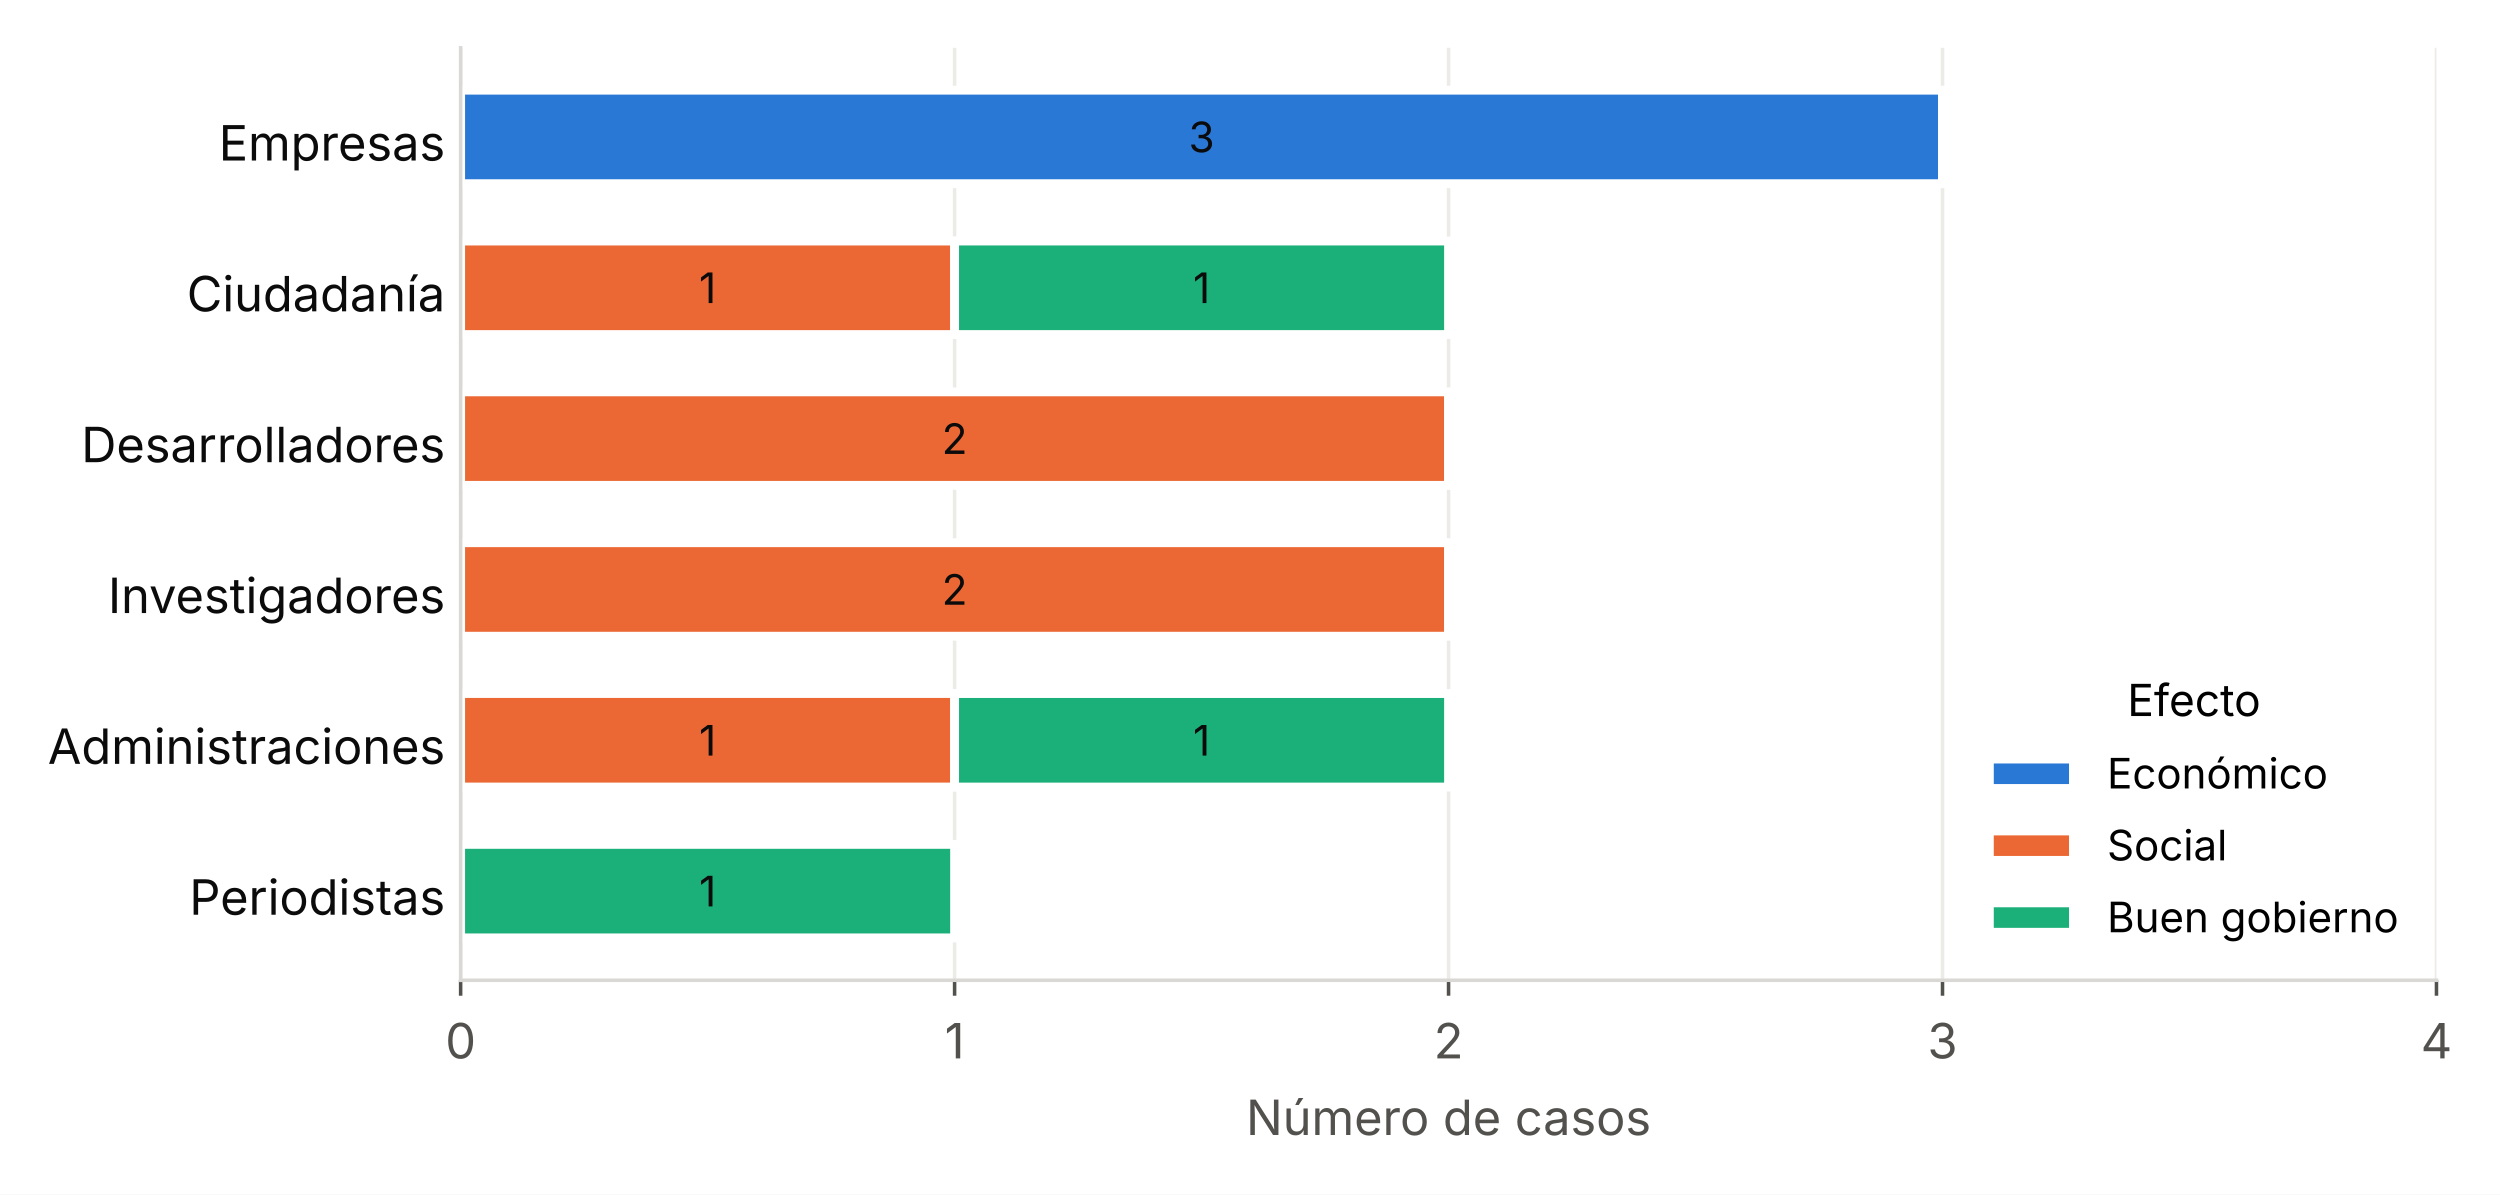
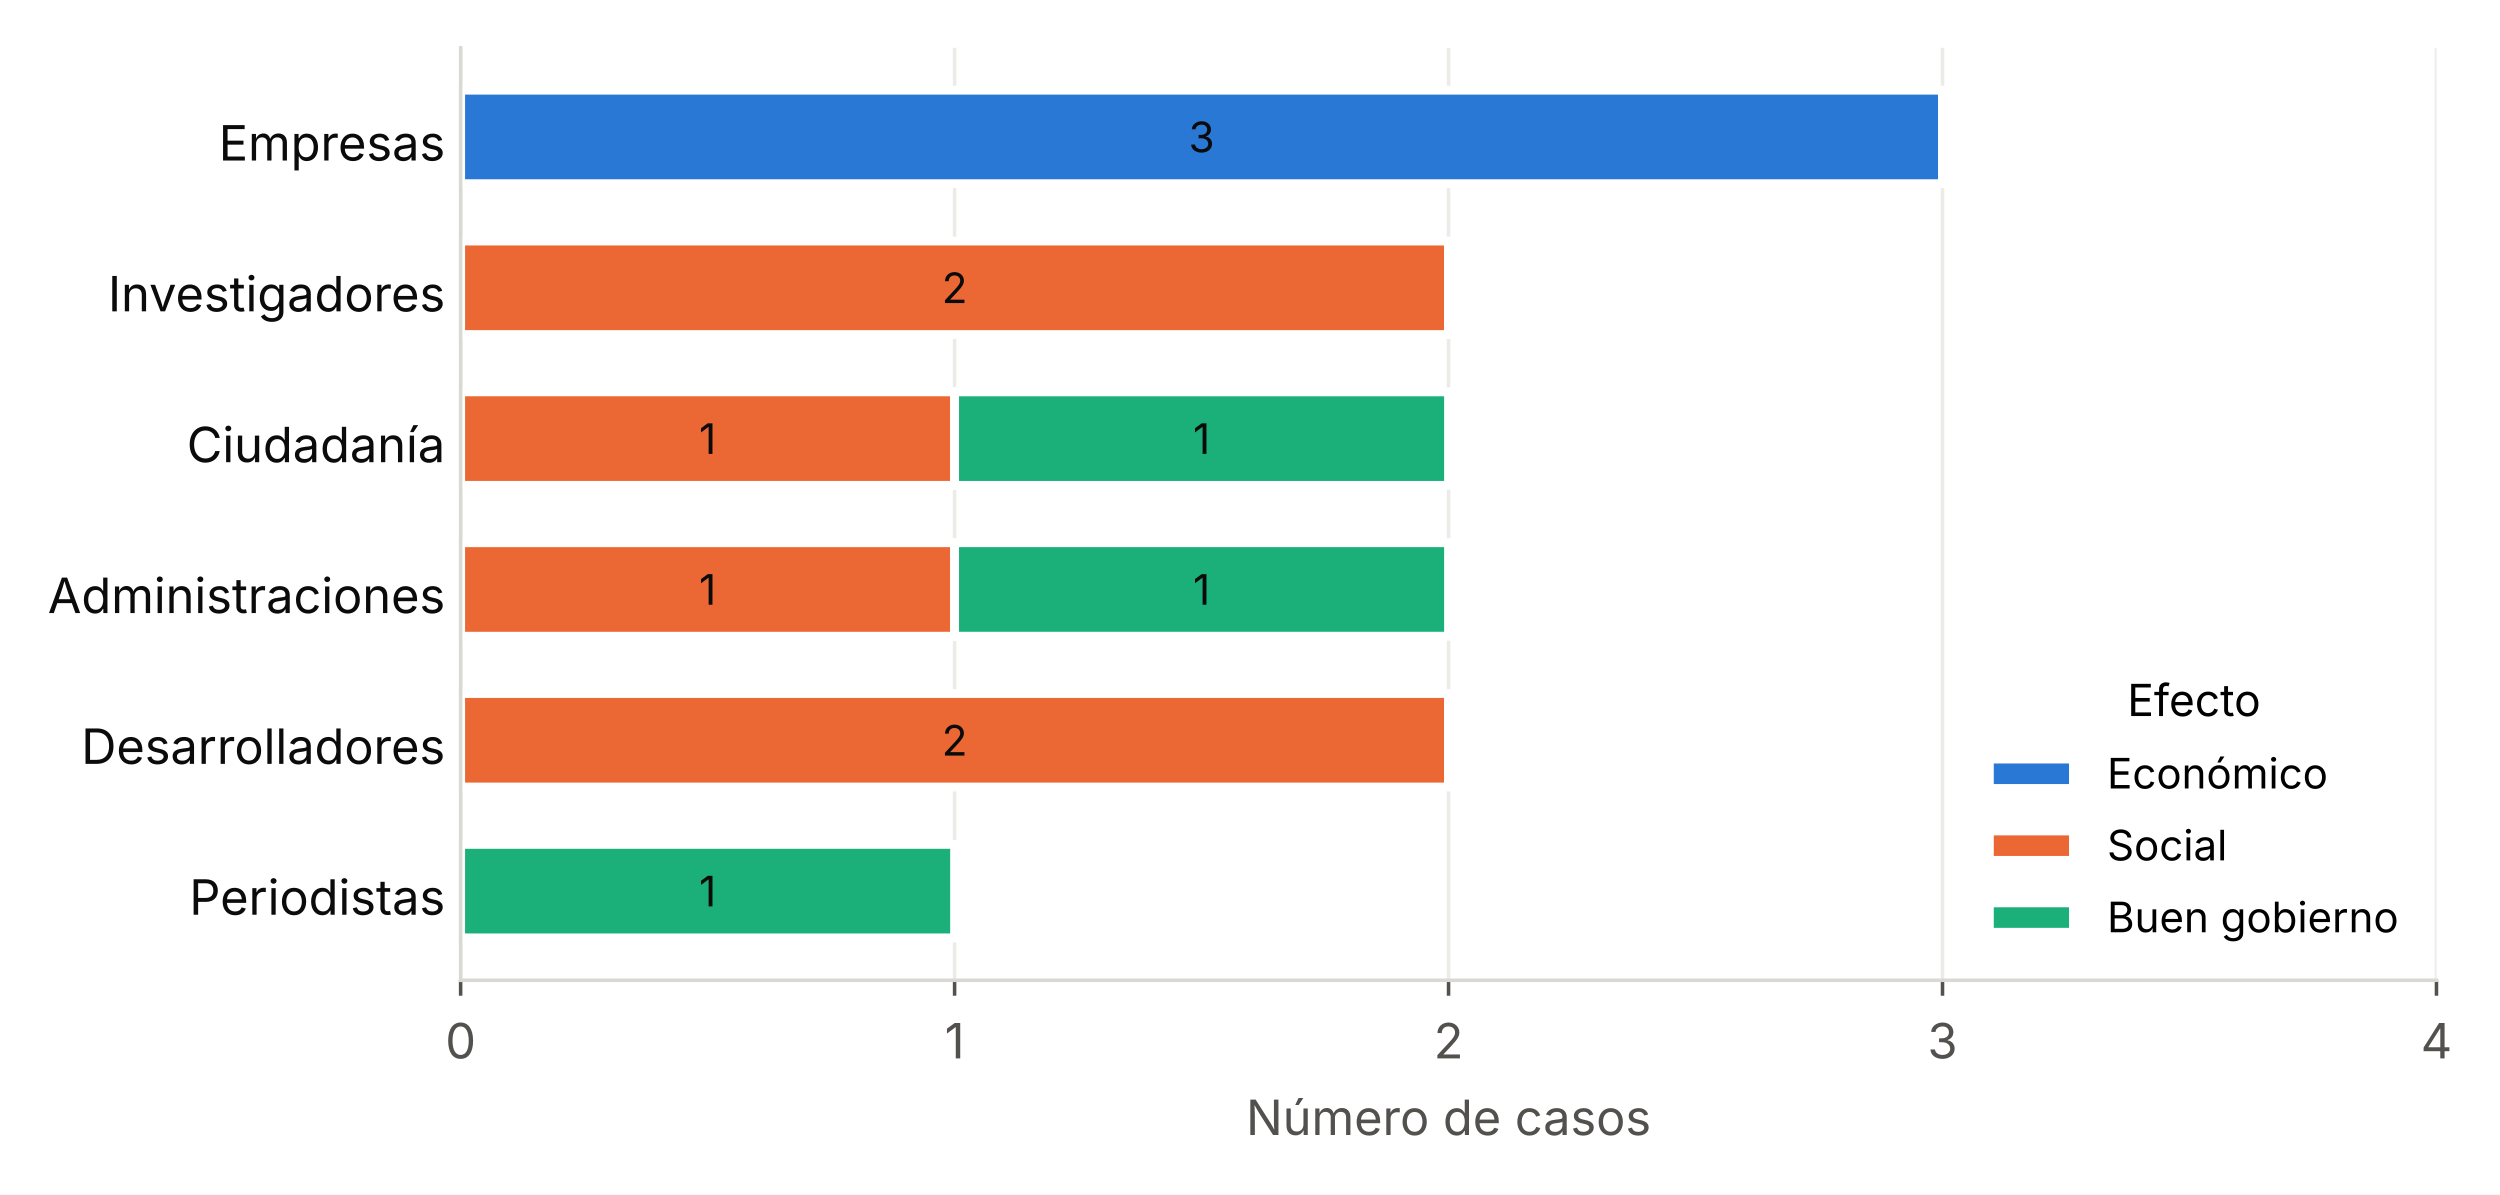
<svg xmlns="http://www.w3.org/2000/svg" xmlns:xlink="http://www.w3.org/1999/xlink" width="564.825pt" height="269.891pt" viewBox="0 0 564.825 269.891" version="1.1">
  <defs>
    <style type="text/css">*{stroke-linejoin: round; stroke-linecap: butt}</style>
  </defs>
  <g id="figure_1">
    <g id="patch_1">
      <path d="M 0 269.891  L 564.825 269.891  L 564.825 0  L 0 0  z " style="fill: #ffffff" />
    </g>
    <g id="axes_1">
      <g id="patch_2">
        <path d="M 104.072 221.472  L 550.472 221.472  L 550.472 10.8  L 104.072 10.8  z " style="fill: #ffffff" />
      </g>
      <g id="matplotlib.axis_1">
        <g id="xtick_1">
          <g id="line2d_1">
-             <path d="M 104.072 221.472  L 104.072 10.8  " clip-path="url(#p39cdd6e2d8)" style="fill: none; stroke: #ecebe8; stroke-width: 0.8; stroke-linecap: square" />
+             <path d="M 104.072 221.472  L 104.072 10.8  " clip-path="url(#peb3b91088c)" style="fill: none; stroke: #ecebe8; stroke-width: 0.8; stroke-linecap: square" />
          </g>
          <g id="line2d_2">
            <defs>
-               <path id="mf27c030fe9" d="M 0 0  L 0 3.5  " style="stroke: #52514e; stroke-width: 0.8" />
+               <path id="m1971e13a1f" d="M 0 0  L 0 3.5  " style="stroke: #52514e; stroke-width: 0.8" />
            </defs>
            <g>
-               <use xlink:href="#mf27c030fe9" x="104.072" y="221.472" style="fill: #52514e; stroke: #52514e; stroke-width: 0.8" />
+               <use xlink:href="#m1971e13a1f" x="104.072" y="221.472" style="fill: #52514e; stroke: #52514e; stroke-width: 0.8" />
            </g>
          </g>
          <g id="text_1">
            <g style="fill: #52514e" transform="translate(100.6019 239.1283) scale(0.11 -0.11)">
              <defs>
                <path id="Inter-Regular-53f" d="M 2019 -63  C 3059 -63 3656 809 3656 2325  C 3656 3834 3050 4719 2019 4719  C 988 4719 381 3834 381 2325  C 381 806 981 -63 2019 -63  z M 2019 456  C 1338 456 953 1144 953 2325  C 953 3509 1338 4203 2019 4203  C 2700 4203 3084 3513 3084 2325  C 3084 1144 2700 456 2019 456  z " transform="scale(0.015625)" />
              </defs>
              <use xlink:href="#Inter-Regular-53f" />
            </g>
          </g>
        </g>
        <g id="xtick_2">
          <g id="line2d_3">
-             <path d="M 215.672 221.472  L 215.672 10.8  " clip-path="url(#p39cdd6e2d8)" style="fill: none; stroke: #ecebe8; stroke-width: 0.8; stroke-linecap: square" />
+             <path d="M 215.672 221.472  L 215.672 10.8  " clip-path="url(#peb3b91088c)" style="fill: none; stroke: #ecebe8; stroke-width: 0.8; stroke-linecap: square" />
          </g>
          <g id="line2d_4">
            <g>
-               <use xlink:href="#mf27c030fe9" x="215.672" y="221.472" style="fill: #52514e; stroke: #52514e; stroke-width: 0.8" />
+               <use xlink:href="#m1971e13a1f" x="215.672" y="221.472" style="fill: #52514e; stroke: #52514e; stroke-width: 0.8" />
            </g>
          </g>
          <g id="text_2">
            <g style="fill: #52514e" transform="translate(213.4351 239.1283) scale(0.11 -0.11)">
              <defs>
                <path id="Inter-Regular-540" d="M 2041 4656  L 1313 4656  L 300 3909  L 300 3272  L 1425 4106  L 1456 4106  L 1456 0  L 2041 0  L 2041 4656  z " transform="scale(0.015625)" />
              </defs>
              <use xlink:href="#Inter-Regular-540" />
            </g>
          </g>
        </g>
        <g id="xtick_3">
          <g id="line2d_5">
-             <path d="M 327.272 221.472  L 327.272 10.8  " clip-path="url(#p39cdd6e2d8)" style="fill: none; stroke: #ecebe8; stroke-width: 0.8; stroke-linecap: square" />
+             <path d="M 327.272 221.472  L 327.272 10.8  " clip-path="url(#peb3b91088c)" style="fill: none; stroke: #ecebe8; stroke-width: 0.8; stroke-linecap: square" />
          </g>
          <g id="line2d_6">
            <g>
-               <use xlink:href="#mf27c030fe9" x="327.272" y="221.472" style="fill: #52514e; stroke: #52514e; stroke-width: 0.8" />
+               <use xlink:href="#m1971e13a1f" x="327.272" y="221.472" style="fill: #52514e; stroke: #52514e; stroke-width: 0.8" />
            </g>
          </g>
          <g id="text_3">
            <g style="fill: #52514e" transform="translate(323.9179 239.1283) scale(0.11 -0.11)">
              <defs>
                <path id="Inter-Regular-541" d="M 481 0  L 3447 0  L 3447 522  L 1300 522  L 1300 559  L 2319 1644  C 3141 2519 3369 2916 3369 3419  C 3369 4147 2778 4719 1947 4719  C 1119 4719 494 4159 494 3334  L 1063 3334  C 1063 3859 1400 4203 1931 4203  C 2428 4203 2806 3900 2806 3413  C 2806 2984 2544 2666 2028 2106  L 481 428  L 481 0  z " transform="scale(0.015625)" />
              </defs>
              <use xlink:href="#Inter-Regular-541" />
            </g>
          </g>
        </g>
        <g id="xtick_4">
          <g id="line2d_7">
-             <path d="M 438.872 221.472  L 438.872 10.8  " clip-path="url(#p39cdd6e2d8)" style="fill: none; stroke: #ecebe8; stroke-width: 0.8; stroke-linecap: square" />
+             <path d="M 438.872 221.472  L 438.872 10.8  " clip-path="url(#peb3b91088c)" style="fill: none; stroke: #ecebe8; stroke-width: 0.8; stroke-linecap: square" />
          </g>
          <g id="line2d_8">
            <g>
-               <use xlink:href="#mf27c030fe9" x="438.872" y="221.472" style="fill: #52514e; stroke: #52514e; stroke-width: 0.8" />
+               <use xlink:href="#m1971e13a1f" x="438.872" y="221.472" style="fill: #52514e; stroke: #52514e; stroke-width: 0.8" />
            </g>
          </g>
          <g id="text_4">
            <g style="fill: #52514e" transform="translate(435.4749 239.1283) scale(0.11 -0.11)">
              <defs>
                <path id="Inter-Regular-543" d="M 1984 -63  C 2897 -63 3572 503 3572 1266  C 3572 1853 3225 2284 2631 2381  L 2631 2419  C 3106 2559 3403 2944 3403 3469  C 3403 4131 2872 4719 2003 4719  C 1184 4719 516 4216 491 3484  L 1063 3484  C 1081 3938 1516 4203 1991 4203  C 2497 4203 2822 3900 2822 3438  C 2822 2956 2447 2644 1903 2644  L 1525 2644  L 1525 2128  L 1903 2128  C 2594 2128 2984 1775 2984 1272  C 2984 788 2559 459 1975 459  C 1444 459 1025 731 991 1175  L 391 1175  C 422 438 1072 -63 1984 -63  z " transform="scale(0.015625)" />
              </defs>
              <use xlink:href="#Inter-Regular-543" />
            </g>
          </g>
        </g>
        <g id="xtick_5">
          <g id="line2d_9">
-             <path d="M 550.472 221.472  L 550.472 10.8  " clip-path="url(#p39cdd6e2d8)" style="fill: none; stroke: #ecebe8; stroke-width: 0.8; stroke-linecap: square" />
+             <path d="M 550.472 221.472  L 550.472 10.8  " clip-path="url(#peb3b91088c)" style="fill: none; stroke: #ecebe8; stroke-width: 0.8; stroke-linecap: square" />
          </g>
          <g id="line2d_10">
            <g>
-               <use xlink:href="#mf27c030fe9" x="550.472" y="221.472" style="fill: #52514e; stroke: #52514e; stroke-width: 0.8" />
+               <use xlink:href="#m1971e13a1f" x="550.472" y="221.472" style="fill: #52514e; stroke: #52514e; stroke-width: 0.8" />
            </g>
          </g>
          <g id="text_5">
            <g style="fill: #52514e" transform="translate(546.9194 239.1283) scale(0.11 -0.11)">
              <defs>
                <path id="Inter-Regular-544" d="M 375 947  L 2566 947  L 2566 0  L 3134 0  L 3134 947  L 3766 947  L 3766 1469  L 3134 1469  L 3134 4656  L 2413 4656  L 375 1431  L 375 947  z M 2569 1469  L 1009 1469  L 1009 1506  L 2531 3913  L 2569 3913  L 2569 1469  z " transform="scale(0.015625)" />
              </defs>
              <use xlink:href="#Inter-Regular-544" />
            </g>
          </g>
        </g>
        <g id="text_6">
          <g style="fill: #52514e" transform="translate(281.518 256.4378) scale(0.11 -0.11)">
            <defs>
              <path id="Inter-Regular-12d" d="M 563 0  L 1159 0  L 1159 2656  C 1159 2881 1138 3347 1113 3944  C 1475 3297 1653 2984 1866 2650  L 3553 0  L 4259 0  L 4259 4656  L 3666 4656  L 3666 1800  C 3666 1550 3669 1153 3706 703  C 3494 1125 3281 1481 3156 1678  L 1263 4656  L 563 4656  L 563 0  z " transform="scale(0.015625)" />
              <path id="Inter-Regular-39c" d="M 1678 -44  C 2138 -44 2519 144 2747 653  L 2747 0  L 3291 0  L 3291 3494  L 2725 3494  L 2725 1400  C 2725 803 2347 463 1847 463  C 1359 463 1056 784 1056 1322  L 1056 3494  L 494 3494  L 494 1275  C 494 391 972 -44 1678 -44  z M 1644 3950  L 2103 3950  L 2709 4869  L 2081 4869  L 1644 3950  z " transform="scale(0.015625)" />
              <path id="Inter-Regular-300" d="M 494 0  L 1056 0  L 1056 2200  C 1056 2756 1428 3044 1838 3044  C 2231 3044 2522 2784 2522 2397  L 2522 0  L 3084 0  L 3084 2281  C 3084 2722 3372 3044 3844 3044  C 4219 3044 4547 2844 4547 2341  L 4547 0  L 5113 0  L 5113 2356  C 5113 3166 4619 3556 4013 3556  C 3506 3556 3078 3284 2913 2844  C 2788 3275 2481 3556 2022 3556  C 1609 3556 1216 3325 1044 2853  L 1041 3494  L 494 3494  L 494 0  z " transform="scale(0.015625)" />
              <path id="Inter-Regular-267" d="M 1963 -75  C 2678 -75 3200 284 3363 813  L 2819 963  C 2688 606 2378 425 1966 425  C 1347 425 922 825 894 1556  L 3419 1556  L 3419 1791  C 3419 3081 2638 3538 1897 3538  C 944 3538 325 2791 325 1719  C 325 644 950 -75 1963 -75  z M 897 2031  C 931 2566 1297 3038 1897 3038  C 2472 3038 2794 2625 2847 2031  L 897 2031  z " transform="scale(0.015625)" />
              <path id="Inter-Regular-356" d="M 494 0  L 1056 0  L 1056 2188  C 1056 2659 1425 3000 1928 3000  C 2078 3000 2231 2975 2266 2969  L 2266 3534  C 2200 3538 2063 3544 1981 3544  C 1566 3544 1203 3309 1075 2956  L 1038 2956  L 1038 3494  L 494 3494  L 494 0  z " transform="scale(0.015625)" />
              <path id="Inter-Regular-318" d="M 1916 -75  C 2869 -75 3513 647 3513 1725  C 3513 2819 2869 3538 1916 3538  C 966 3538 325 2819 325 1725  C 325 647 966 -75 1916 -75  z M 1916 428  C 1219 428 897 1038 897 1725  C 897 2422 1219 3034 1916 3034  C 2622 3034 2944 2419 2944 1725  C 2944 1038 2622 428 1916 428  z " transform="scale(0.015625)" />
              <path id="Inter-Regular-6eb" transform="scale(0.015625)" />
              <path id="Inter-Regular-256" d="M 1803 -75  C 2469 -75 2703 347 2819 541  L 2881 541  L 2881 0  L 3425 0  L 3425 4656  L 2863 4656  L 2863 2934  L 2819 2934  C 2703 3119 2488 3538 1806 3538  C 934 3538 325 2844 325 1738  C 325 625 931 -75 1803 -75  z M 1888 428  C 1234 428 897 1009 897 1744  C 897 2469 1225 3034 1888 3034  C 2531 3034 2869 2516 2869 1744  C 2869 966 2522 428 1888 428  z " transform="scale(0.015625)" />
              <path id="Inter-Regular-24b" d="M 1916 -75  C 2600 -75 3156 297 3344 919  L 2806 1072  C 2703 694 2384 428 1916 428  C 1219 428 897 1038 897 1725  C 897 2422 1219 3034 1916 3034  C 2375 3034 2688 2778 2791 2419  L 3331 2572  C 3141 3181 2591 3538 1916 3538  C 966 3538 325 2819 325 1725  C 325 647 966 -75 1916 -75  z " transform="scale(0.015625)" />
              <path id="Inter-Regular-1fc" d="M 1472 -81  C 2063 -81 2391 228 2509 475  L 2547 475  L 2547 0  L 3100 0  L 3100 2303  C 3100 3394 2259 3538 1791 3538  C 1250 3538 650 3344 381 2709  L 922 2531  C 1031 2775 1303 3044 1806 3044  C 2291 3044 2538 2794 2538 2359  L 2538 2341  C 2538 2081 2263 2100 1641 2022  C 994 1941 281 1794 281 994  C 281 306 809 -81 1472 -81  z M 1569 416  C 1150 416 847 603 847 966  C 847 1363 1206 1494 1616 1547  C 1831 1575 2444 1638 2538 1747  L 2538 1263  C 2538 834 2191 416 1569 416  z " transform="scale(0.015625)" />
              <path id="Inter-Regular-369" d="M 1681 -75  C 2500 -75 3059 372 3059 984  C 3059 1463 2763 1778 2128 1928  L 1600 2053  C 1191 2150 1013 2294 1013 2553  C 1013 2844 1325 3059 1741 3059  C 2191 3059 2388 2816 2484 2566  L 2994 2697  C 2834 3188 2456 3538 1738 3538  C 994 3538 444 3119 444 2519  C 444 2028 747 1716 1381 1566  L 1963 1428  C 2306 1347 2475 1188 2475 947  C 2475 659 2163 419 1675 419  C 1256 419 972 591 872 975  L 338 847  C 463 244 963 -75 1681 -75  z " transform="scale(0.015625)" />
            </defs>
            <use xlink:href="#Inter-Regular-12d" />
            <use xlink:href="#Inter-Regular-39c" transform="translate(75.34375 0)" />
            <use xlink:href="#Inter-Regular-300" transform="translate(134.4688 0)" />
            <use xlink:href="#Inter-Regular-267" transform="translate(222.0625 0)" />
            <use xlink:href="#Inter-Regular-356" transform="translate(280.3594 0)" />
            <use xlink:href="#Inter-Regular-318" transform="translate(316.3438 0)" />
            <use xlink:href="#Inter-Regular-6eb" transform="translate(376.3125 0)" />
            <use xlink:href="#Inter-Regular-256" transform="translate(404.4375 0)" />
            <use xlink:href="#Inter-Regular-267" transform="translate(465.6719 0)" />
            <use xlink:href="#Inter-Regular-6eb" transform="translate(523.9688 0)" />
            <use xlink:href="#Inter-Regular-24b" transform="translate(552.0938 0)" />
            <use xlink:href="#Inter-Regular-1fc" transform="translate(610.2031 0)" />
            <use xlink:href="#Inter-Regular-369" transform="translate(666.3594 0)" />
            <use xlink:href="#Inter-Regular-318" transform="translate(719.1406 0)" />
            <use xlink:href="#Inter-Regular-369" transform="translate(779.1094 0)" />
          </g>
        </g>
      </g>
      <g id="matplotlib.axis_2">
        <g id="ytick_1">
          <g id="line2d_11" />
          <g id="text_7">
            <g style="fill: #0b0b0b" transform="translate(49.42891 36.26839) scale(0.11 -0.11)">
              <defs>
                <path id="Inter-Regular-5f" d="M 563 0  L 3428 0  L 3428 525  L 1156 525  L 1156 2088  L 3247 2088  L 3247 2613  L 1156 2613  L 1156 4131  L 3400 4131  L 3400 4656  L 563 4656  L 563 0  z " transform="scale(0.015625)" />
                <path id="Inter-Regular-34d" d="M 494 -1306  L 1056 -1306  L 1056 541  L 1100 541  C 1216 347 1450 -75 2116 -75  C 2988 -75 3594 625 3594 1738  C 3594 2844 2984 3538 2113 3538  C 1431 3538 1216 3119 1100 2934  L 1038 2934  L 1038 3494  L 494 3494  L 494 -1306  z M 2031 428  C 1397 428 1050 966 1050 1744  C 1050 2516 1388 3034 2031 3034  C 2694 3034 3022 2469 3022 1744  C 3022 1009 2684 428 2031 428  z " transform="scale(0.015625)" />
              </defs>
              <use xlink:href="#Inter-Regular-5f" />
              <use xlink:href="#Inter-Regular-300" transform="translate(60.10938 0)" />
              <use xlink:href="#Inter-Regular-34d" transform="translate(147.7031 0)" />
              <use xlink:href="#Inter-Regular-356" transform="translate(208.9375 0)" />
              <use xlink:href="#Inter-Regular-267" transform="translate(244.9219 0)" />
              <use xlink:href="#Inter-Regular-369" transform="translate(303.2188 0)" />
              <use xlink:href="#Inter-Regular-1fc" transform="translate(356 0)" />
              <use xlink:href="#Inter-Regular-369" transform="translate(412.1562 0)" />
            </g>
          </g>
        </g>
        <g id="ytick_2">
          <g id="line2d_12" />
          <g id="text_8">
-             <g style="fill: #0b0b0b" transform="translate(42.20328 70.34669) scale(0.11 -0.11)">
-               <defs>
-                 <path id="Inter-Regular-49" d="M 2447 -63  C 3400 -63 4163 519 4325 1466  L 3731 1466  C 3600 831 3056 488 2447 488  C 1613 488 959 1134 959 2325  C 959 3519 1609 4169 2447 4169  C 3053 4169 3600 3828 3731 3191  L 4325 3191  C 4159 4150 3391 4719 2447 4719  C 1253 4719 381 3803 381 2325  C 381 850 1253 -63 2447 -63  z " transform="scale(0.015625)" />
-                 <path id="Inter-Regular-2b2" d="M 494 0  L 1056 0  L 1056 3494  L 494 3494  L 494 0  z M 778 4066  C 994 4066 1172 4231 1172 4438  C 1172 4644 994 4809 778 4809  C 566 4809 388 4644 388 4438  C 388 4231 566 4066 778 4066  z " transform="scale(0.015625)" />
-                 <path id="Inter-Regular-395" d="M 1678 -44  C 2138 -44 2519 144 2747 653  L 2747 0  L 3291 0  L 3291 3494  L 2725 3494  L 2725 1400  C 2725 803 2347 463 1847 463  C 1359 463 1056 784 1056 1322  L 1056 3494  L 494 3494  L 494 1275  C 494 391 972 -44 1678 -44  z " transform="scale(0.015625)" />
+             <g style="fill: #0b0b0b" transform="translate(24.39875 70.34669) scale(0.11 -0.11)">
+               <defs>
+                 <path id="Inter-Regular-c5" d="M 1156 4656  L 563 4656  L 563 0  L 1156 0  L 1156 4656  z " transform="scale(0.015625)" />
                <path id="Inter-Regular-307" d="M 1056 2094  C 1056 2691 1434 3031 1938 3031  C 2425 3031 2725 2709 2725 2172  L 2725 0  L 3288 0  L 3288 2219  C 3288 3103 2813 3538 2106 3538  C 1638 3538 1263 3341 1038 2847  L 1034 3494  L 494 3494  L 494 0  L 1056 0  L 1056 2094  z " transform="scale(0.015625)" />
-                 <path id="Inter-Regular-2bd" d="M 494 0  L 1056 0  L 1056 3494  L 494 3494  L 494 0  z M 531 3950  L 991 3950  L 1597 4869  L 969 4869  L 531 3950  z " transform="scale(0.015625)" />
-               </defs>
-               <use xlink:href="#Inter-Regular-49" />
-               <use xlink:href="#Inter-Regular-2b2" transform="translate(73.04688 0)" />
-               <use xlink:href="#Inter-Regular-395" transform="translate(97.26562 0)" />
-               <use xlink:href="#Inter-Regular-256" transform="translate(156.3906 0)" />
-               <use xlink:href="#Inter-Regular-1fc" transform="translate(217.625 0)" />
-               <use xlink:href="#Inter-Regular-256" transform="translate(273.7812 0)" />
-               <use xlink:href="#Inter-Regular-1fc" transform="translate(335.0156 0)" />
-               <use xlink:href="#Inter-Regular-307" transform="translate(391.1719 0)" />
-               <use xlink:href="#Inter-Regular-2bd" transform="translate(450.25 0)" />
-               <use xlink:href="#Inter-Regular-1fc" transform="translate(474.4688 0)" />
-             </g>
-           </g>
-         </g>
-         <g id="ytick_3">
-           <g id="line2d_13" />
-           <g id="text_9">
-             <g style="fill: #0b0b0b" transform="translate(18.35562 104.425) scale(0.11 -0.11)">
-               <defs>
-                 <path id="Inter-Regular-54" d="M 2016 0  C 3434 0 4238 881 4238 2338  C 4238 3781 3434 4656 2075 4656  L 563 4656  L 563 0  L 2016 0  z M 1156 525  L 1156 4131  L 2034 4131  C 3113 4131 3663 3456 3663 2338  C 3663 1206 3113 525 1978 525  L 1156 525  z " transform="scale(0.015625)" />
-                 <path id="Inter-Regular-2e2" d="M 1056 4656  L 494 4656  L 494 0  L 1056 0  L 1056 4656  z " transform="scale(0.015625)" />
-               </defs>
-               <use xlink:href="#Inter-Regular-54" />
-               <use xlink:href="#Inter-Regular-267" transform="translate(72.17188 0)" />
-               <use xlink:href="#Inter-Regular-369" transform="translate(130.4688 0)" />
-               <use xlink:href="#Inter-Regular-1fc" transform="translate(183.25 0)" />
-               <use xlink:href="#Inter-Regular-356" transform="translate(239.4062 0)" />
-               <use xlink:href="#Inter-Regular-356" transform="translate(278.6094 0)" />
-               <use xlink:href="#Inter-Regular-318" transform="translate(314.5938 0)" />
-               <use xlink:href="#Inter-Regular-2e2" transform="translate(374.5625 0)" />
-               <use xlink:href="#Inter-Regular-2e2" transform="translate(398.7812 0)" />
-               <use xlink:href="#Inter-Regular-1fc" transform="translate(423 0)" />
-               <use xlink:href="#Inter-Regular-256" transform="translate(479.1562 0)" />
-               <use xlink:href="#Inter-Regular-318" transform="translate(540.3906 0)" />
-               <use xlink:href="#Inter-Regular-356" transform="translate(600.3594 0)" />
-               <use xlink:href="#Inter-Regular-267" transform="translate(636.3438 0)" />
-               <use xlink:href="#Inter-Regular-369" transform="translate(694.6406 0)" />
-             </g>
-           </g>
-         </g>
-         <g id="ytick_4">
-           <g id="line2d_14" />
-           <g id="text_10">
-             <g style="fill: #0b0b0b" transform="translate(24.39875 138.5033) scale(0.11 -0.11)">
-               <defs>
-                 <path id="Inter-Regular-c5" d="M 1156 4656  L 563 4656  L 563 0  L 1156 0  L 1156 4656  z " transform="scale(0.015625)" />
                <path id="Inter-Regular-3d6" d="M 1503 0  L 2094 0  L 3428 3494  L 2813 3494  L 2069 1422  C 1959 1119 1878 813 1800 522  C 1719 813 1638 1119 1528 1422  L 784 3494  L 169 3494  L 1503 0  z " transform="scale(0.015625)" />
                <path id="Inter-Regular-37b" d="M 1869 3494  L 1150 3494  L 1150 4325  L 588 4325  L 588 3494  L 63 3494  L 63 3013  L 588 3013  L 588 863  C 588 291 944 -44 1547 -44  C 1691 -44 1850 -22 1966 19  L 1850 494  C 1756 475 1634 456 1563 456  C 1266 456 1150 594 1150 906  L 1150 3013  L 1869 3013  L 1869 3494  z " transform="scale(0.015625)" />
+                 <path id="Inter-Regular-2b2" d="M 494 0  L 1056 0  L 1056 3494  L 494 3494  L 494 0  z M 778 4066  C 994 4066 1172 4231 1172 4438  C 1172 4644 994 4809 778 4809  C 566 4809 388 4644 388 4438  C 388 4231 566 4066 778 4066  z " transform="scale(0.015625)" />
                <path id="Inter-Regular-293" d="M 1909 -1381  C 2759 -1381 3431 -994 3431 -91  L 3431 3494  L 2884 3494  L 2884 2934  L 2831 2934  C 2713 3122 2488 3538 1813 3538  C 941 3538 325 2844 325 1763  C 325 666 963 56 1800 56  C 2475 56 2697 441 2816 641  L 2869 641  L 2869 -59  C 2869 -634 2466 -891 1909 -891  C 1294 -891 1075 -578 928 -375  L 472 -669  C 688 -1053 1134 -1381 1909 -1381  z M 1894 556  C 1238 556 897 1056 897 1775  C 897 2472 1228 3034 1894 3034  C 2538 3034 2875 2516 2875 1775  C 2875 1013 2528 556 1894 556  z " transform="scale(0.015625)" />
              </defs>
              <use xlink:href="#Inter-Regular-c5" />
              <use xlink:href="#Inter-Regular-307" transform="translate(26.85938 0)" />
              <use xlink:href="#Inter-Regular-3d6" transform="translate(84.46875 0)" />
              <use xlink:href="#Inter-Regular-267" transform="translate(138.7188 0)" />
              <use xlink:href="#Inter-Regular-369" transform="translate(197.0156 0)" />
              <use xlink:href="#Inter-Regular-37b" transform="translate(249.7969 0)" />
              <use xlink:href="#Inter-Regular-2b2" transform="translate(282.5156 0)" />
              <use xlink:href="#Inter-Regular-293" transform="translate(306.7344 0)" />
              <use xlink:href="#Inter-Regular-1fc" transform="translate(368.0625 0)" />
              <use xlink:href="#Inter-Regular-256" transform="translate(424.2188 0)" />
              <use xlink:href="#Inter-Regular-318" transform="translate(485.4531 0)" />
              <use xlink:href="#Inter-Regular-356" transform="translate(545.4219 0)" />
              <use xlink:href="#Inter-Regular-267" transform="translate(581.4062 0)" />
              <use xlink:href="#Inter-Regular-369" transform="translate(639.7031 0)" />
            </g>
          </g>
        </g>
-         <g id="ytick_5">
-           <g id="line2d_15" />
-           <g id="text_11">
-             <g style="fill: #0b0b0b" transform="translate(10.8 172.5816) scale(0.11 -0.11)">
+         <g id="ytick_3">
+           <g id="line2d_13" />
+           <g id="text_9">
+             <g style="fill: #0b0b0b" transform="translate(42.20328 104.425) scale(0.11 -0.11)">
+               <defs>
+                 <path id="Inter-Regular-49" d="M 2447 -63  C 3400 -63 4163 519 4325 1466  L 3731 1466  C 3600 831 3056 488 2447 488  C 1613 488 959 1134 959 2325  C 959 3519 1609 4169 2447 4169  C 3053 4169 3600 3828 3731 3191  L 4325 3191  C 4159 4150 3391 4719 2447 4719  C 1253 4719 381 3803 381 2325  C 381 850 1253 -63 2447 -63  z " transform="scale(0.015625)" />
+                 <path id="Inter-Regular-395" d="M 1678 -44  C 2138 -44 2519 144 2747 653  L 2747 0  L 3291 0  L 3291 3494  L 2725 3494  L 2725 1400  C 2725 803 2347 463 1847 463  C 1359 463 1056 784 1056 1322  L 1056 3494  L 494 3494  L 494 1275  C 494 391 972 -44 1678 -44  z " transform="scale(0.015625)" />
+                 <path id="Inter-Regular-2bd" d="M 494 0  L 1056 0  L 1056 3494  L 494 3494  L 494 0  z M 531 3950  L 991 3950  L 1597 4869  L 969 4869  L 531 3950  z " transform="scale(0.015625)" />
+               </defs>
+               <use xlink:href="#Inter-Regular-49" />
+               <use xlink:href="#Inter-Regular-2b2" transform="translate(73.04688 0)" />
+               <use xlink:href="#Inter-Regular-395" transform="translate(97.26562 0)" />
+               <use xlink:href="#Inter-Regular-256" transform="translate(156.3906 0)" />
+               <use xlink:href="#Inter-Regular-1fc" transform="translate(217.625 0)" />
+               <use xlink:href="#Inter-Regular-256" transform="translate(273.7812 0)" />
+               <use xlink:href="#Inter-Regular-1fc" transform="translate(335.0156 0)" />
+               <use xlink:href="#Inter-Regular-307" transform="translate(391.1719 0)" />
+               <use xlink:href="#Inter-Regular-2bd" transform="translate(450.25 0)" />
+               <use xlink:href="#Inter-Regular-1fc" transform="translate(474.4688 0)" />
+             </g>
+           </g>
+         </g>
+         <g id="ytick_4">
+           <g id="line2d_14" />
+           <g id="text_10">
+             <g style="fill: #0b0b0b" transform="translate(10.8 138.5033) scale(0.11 -0.11)">
              <defs>
                <path id="Inter-Regular-2" d="M 163 0  L 794 0  L 1244 1300  L 3163 1300  L 3628 0  L 4253 0  L 2541 4656  L 1853 4656  L 163 0  z M 1425 1819  L 1753 2763  C 1853 3050 1997 3494 2194 4181  C 2391 3506 2528 3075 2641 2763  L 2978 1819  L 1425 1819  z " transform="scale(0.015625)" />
              </defs>
              <use xlink:href="#Inter-Regular-2" />
              <use xlink:href="#Inter-Regular-256" transform="translate(69 0)" />
              <use xlink:href="#Inter-Regular-300" transform="translate(130.2344 0)" />
              <use xlink:href="#Inter-Regular-2b2" transform="translate(217.8281 0)" />
              <use xlink:href="#Inter-Regular-307" transform="translate(242.0469 0)" />
              <use xlink:href="#Inter-Regular-2b2" transform="translate(301.125 0)" />
              <use xlink:href="#Inter-Regular-369" transform="translate(325.3438 0)" />
              <use xlink:href="#Inter-Regular-37b" transform="translate(378.125 0)" />
              <use xlink:href="#Inter-Regular-356" transform="translate(410.8438 0)" />
              <use xlink:href="#Inter-Regular-1fc" transform="translate(448.4844 0)" />
              <use xlink:href="#Inter-Regular-24b" transform="translate(504.6406 0)" />
              <use xlink:href="#Inter-Regular-2b2" transform="translate(561.7656 0)" />
              <use xlink:href="#Inter-Regular-318" transform="translate(585.9844 0)" />
              <use xlink:href="#Inter-Regular-307" transform="translate(645.9531 0)" />
              <use xlink:href="#Inter-Regular-267" transform="translate(705.0312 0)" />
              <use xlink:href="#Inter-Regular-369" transform="translate(763.3281 0)" />
            </g>
          </g>
        </g>
+         <g id="ytick_5">
+           <g id="line2d_15" />
+           <g id="text_11">
+             <g style="fill: #0b0b0b" transform="translate(18.35562 172.5816) scale(0.11 -0.11)">
+               <defs>
+                 <path id="Inter-Regular-54" d="M 2016 0  C 3434 0 4238 881 4238 2338  C 4238 3781 3434 4656 2075 4656  L 563 4656  L 563 0  L 2016 0  z M 1156 525  L 1156 4131  L 2034 4131  C 3113 4131 3663 3456 3663 2338  C 3663 1206 3113 525 1978 525  L 1156 525  z " transform="scale(0.015625)" />
+                 <path id="Inter-Regular-2e2" d="M 1056 4656  L 494 4656  L 494 0  L 1056 0  L 1056 4656  z " transform="scale(0.015625)" />
+               </defs>
+               <use xlink:href="#Inter-Regular-54" />
+               <use xlink:href="#Inter-Regular-267" transform="translate(72.17188 0)" />
+               <use xlink:href="#Inter-Regular-369" transform="translate(130.4688 0)" />
+               <use xlink:href="#Inter-Regular-1fc" transform="translate(183.25 0)" />
+               <use xlink:href="#Inter-Regular-356" transform="translate(239.4062 0)" />
+               <use xlink:href="#Inter-Regular-356" transform="translate(278.6094 0)" />
+               <use xlink:href="#Inter-Regular-318" transform="translate(314.5938 0)" />
+               <use xlink:href="#Inter-Regular-2e2" transform="translate(374.5625 0)" />
+               <use xlink:href="#Inter-Regular-2e2" transform="translate(398.7812 0)" />
+               <use xlink:href="#Inter-Regular-1fc" transform="translate(423 0)" />
+               <use xlink:href="#Inter-Regular-256" transform="translate(479.1562 0)" />
+               <use xlink:href="#Inter-Regular-318" transform="translate(540.3906 0)" />
+               <use xlink:href="#Inter-Regular-356" transform="translate(600.3594 0)" />
+               <use xlink:href="#Inter-Regular-267" transform="translate(636.3438 0)" />
+               <use xlink:href="#Inter-Regular-369" transform="translate(694.6406 0)" />
+             </g>
+           </g>
+         </g>
        <g id="ytick_6">
          <g id="line2d_16" />
          <g id="text_12">
            <g style="fill: #0b0b0b" transform="translate(42.77734 206.6599) scale(0.11 -0.11)">
              <defs>
                <path id="Inter-Regular-178" d="M 563 0  L 1156 0  L 1156 1684  L 2159 1684  C 3244 1684 3744 2344 3744 3175  C 3744 4003 3244 4656 2156 4656  L 563 4656  L 563 0  z M 1156 2206  L 1156 4134  L 2125 4134  C 2869 4134 3153 3725 3153 3175  C 3153 2622 2869 2206 2131 2206  L 1156 2206  z " transform="scale(0.015625)" />
              </defs>
              <use xlink:href="#Inter-Regular-178" />
              <use xlink:href="#Inter-Regular-267" transform="translate(63.34375 0)" />
              <use xlink:href="#Inter-Regular-356" transform="translate(121.6406 0)" />
              <use xlink:href="#Inter-Regular-2b2" transform="translate(160.8438 0)" />
              <use xlink:href="#Inter-Regular-318" transform="translate(185.0625 0)" />
              <use xlink:href="#Inter-Regular-256" transform="translate(245.0312 0)" />
              <use xlink:href="#Inter-Regular-2b2" transform="translate(306.2656 0)" />
              <use xlink:href="#Inter-Regular-369" transform="translate(330.4844 0)" />
              <use xlink:href="#Inter-Regular-37b" transform="translate(383.2656 0)" />
              <use xlink:href="#Inter-Regular-1fc" transform="translate(416.4688 0)" />
              <use xlink:href="#Inter-Regular-369" transform="translate(472.625 0)" />
            </g>
          </g>
        </g>
      </g>
      <g id="patch_3">
-         <path d="M 104.072 20.376  L 438.872 20.376  L 438.872 41.505  L 104.072 41.505  z " clip-path="url(#p39cdd6e2d8)" style="fill: #2a78d6; stroke: #ffffff; stroke-width: 2; stroke-linejoin: miter" />
+         <path d="M 104.072 20.376  L 438.872 20.376  L 438.872 41.505  L 104.072 41.505  z " clip-path="url(#peb3b91088c)" style="fill: #2a78d6; stroke: #ffffff; stroke-width: 2; stroke-linejoin: miter" />
      </g>
      <g id="patch_4">
-         <path d="M 104.072 54.454  L 104.072 54.454  L 104.072 75.583  L 104.072 75.583  z " clip-path="url(#p39cdd6e2d8)" style="fill: #2a78d6; stroke: #ffffff; stroke-width: 2; stroke-linejoin: miter" />
+         <path d="M 104.072 54.454  L 104.072 54.454  L 104.072 75.583  L 104.072 75.583  z " clip-path="url(#peb3b91088c)" style="fill: #2a78d6; stroke: #ffffff; stroke-width: 2; stroke-linejoin: miter" />
      </g>
      <g id="patch_5">
-         <path d="M 104.072 88.533  L 104.072 88.533  L 104.072 109.661  L 104.072 109.661  z " clip-path="url(#p39cdd6e2d8)" style="fill: #2a78d6; stroke: #ffffff; stroke-width: 2; stroke-linejoin: miter" />
+         <path d="M 104.072 88.533  L 104.072 88.533  L 104.072 109.661  L 104.072 109.661  z " clip-path="url(#peb3b91088c)" style="fill: #2a78d6; stroke: #ffffff; stroke-width: 2; stroke-linejoin: miter" />
      </g>
      <g id="patch_6">
-         <path d="M 104.072 122.611  L 104.072 122.611  L 104.072 143.739  L 104.072 143.739  z " clip-path="url(#p39cdd6e2d8)" style="fill: #2a78d6; stroke: #ffffff; stroke-width: 2; stroke-linejoin: miter" />
+         <path d="M 104.072 122.611  L 104.072 122.611  L 104.072 143.739  L 104.072 143.739  z " clip-path="url(#peb3b91088c)" style="fill: #2a78d6; stroke: #ffffff; stroke-width: 2; stroke-linejoin: miter" />
      </g>
      <g id="patch_7">
-         <path d="M 104.072 156.689  L 104.072 156.689  L 104.072 177.818  L 104.072 177.818  z " clip-path="url(#p39cdd6e2d8)" style="fill: #2a78d6; stroke: #ffffff; stroke-width: 2; stroke-linejoin: miter" />
+         <path d="M 104.072 156.689  L 104.072 156.689  L 104.072 177.818  L 104.072 177.818  z " clip-path="url(#peb3b91088c)" style="fill: #2a78d6; stroke: #ffffff; stroke-width: 2; stroke-linejoin: miter" />
      </g>
      <g id="patch_8">
-         <path d="M 104.072 190.767  L 104.072 190.767  L 104.072 211.896  L 104.072 211.896  z " clip-path="url(#p39cdd6e2d8)" style="fill: #2a78d6; stroke: #ffffff; stroke-width: 2; stroke-linejoin: miter" />
+         <path d="M 104.072 190.767  L 104.072 190.767  L 104.072 211.896  L 104.072 211.896  z " clip-path="url(#peb3b91088c)" style="fill: #2a78d6; stroke: #ffffff; stroke-width: 2; stroke-linejoin: miter" />
      </g>
      <g id="patch_9">
-         <path d="M 438.872 20.376  L 438.872 20.376  L 438.872 41.505  L 438.872 41.505  z " clip-path="url(#p39cdd6e2d8)" style="fill: #eb6834; stroke: #ffffff; stroke-width: 2; stroke-linejoin: miter" />
+         <path d="M 438.872 20.376  L 438.872 20.376  L 438.872 41.505  L 438.872 41.505  z " clip-path="url(#peb3b91088c)" style="fill: #eb6834; stroke: #ffffff; stroke-width: 2; stroke-linejoin: miter" />
      </g>
      <g id="patch_10">
-         <path d="M 104.072 54.454  L 215.672 54.454  L 215.672 75.583  L 104.072 75.583  z " clip-path="url(#p39cdd6e2d8)" style="fill: #eb6834; stroke: #ffffff; stroke-width: 2; stroke-linejoin: miter" />
+         <path d="M 104.072 54.454  L 327.272 54.454  L 327.272 75.583  L 104.072 75.583  z " clip-path="url(#peb3b91088c)" style="fill: #eb6834; stroke: #ffffff; stroke-width: 2; stroke-linejoin: miter" />
      </g>
      <g id="patch_11">
-         <path d="M 104.072 88.533  L 327.272 88.533  L 327.272 109.661  L 104.072 109.661  z " clip-path="url(#p39cdd6e2d8)" style="fill: #eb6834; stroke: #ffffff; stroke-width: 2; stroke-linejoin: miter" />
+         <path d="M 104.072 88.533  L 215.672 88.533  L 215.672 109.661  L 104.072 109.661  z " clip-path="url(#peb3b91088c)" style="fill: #eb6834; stroke: #ffffff; stroke-width: 2; stroke-linejoin: miter" />
      </g>
      <g id="patch_12">
-         <path d="M 104.072 122.611  L 327.272 122.611  L 327.272 143.739  L 104.072 143.739  z " clip-path="url(#p39cdd6e2d8)" style="fill: #eb6834; stroke: #ffffff; stroke-width: 2; stroke-linejoin: miter" />
+         <path d="M 104.072 122.611  L 215.672 122.611  L 215.672 143.739  L 104.072 143.739  z " clip-path="url(#peb3b91088c)" style="fill: #eb6834; stroke: #ffffff; stroke-width: 2; stroke-linejoin: miter" />
      </g>
      <g id="patch_13">
-         <path d="M 104.072 156.689  L 215.672 156.689  L 215.672 177.818  L 104.072 177.818  z " clip-path="url(#p39cdd6e2d8)" style="fill: #eb6834; stroke: #ffffff; stroke-width: 2; stroke-linejoin: miter" />
+         <path d="M 104.072 156.689  L 327.272 156.689  L 327.272 177.818  L 104.072 177.818  z " clip-path="url(#peb3b91088c)" style="fill: #eb6834; stroke: #ffffff; stroke-width: 2; stroke-linejoin: miter" />
      </g>
      <g id="patch_14">
-         <path d="M 104.072 190.767  L 104.072 190.767  L 104.072 211.896  L 104.072 211.896  z " clip-path="url(#p39cdd6e2d8)" style="fill: #eb6834; stroke: #ffffff; stroke-width: 2; stroke-linejoin: miter" />
+         <path d="M 104.072 190.767  L 104.072 190.767  L 104.072 211.896  L 104.072 211.896  z " clip-path="url(#peb3b91088c)" style="fill: #eb6834; stroke: #ffffff; stroke-width: 2; stroke-linejoin: miter" />
      </g>
      <g id="patch_15">
-         <path d="M 438.872 20.376  L 438.872 20.376  L 438.872 41.505  L 438.872 41.505  z " clip-path="url(#p39cdd6e2d8)" style="fill: #1baf7a; stroke: #ffffff; stroke-width: 2; stroke-linejoin: miter" />
+         <path d="M 438.872 20.376  L 438.872 20.376  L 438.872 41.505  L 438.872 41.505  z " clip-path="url(#peb3b91088c)" style="fill: #1baf7a; stroke: #ffffff; stroke-width: 2; stroke-linejoin: miter" />
      </g>
      <g id="patch_16">
-         <path d="M 215.672 54.454  L 327.272 54.454  L 327.272 75.583  L 215.672 75.583  z " clip-path="url(#p39cdd6e2d8)" style="fill: #1baf7a; stroke: #ffffff; stroke-width: 2; stroke-linejoin: miter" />
+         <path d="M 327.272 54.454  L 327.272 54.454  L 327.272 75.583  L 327.272 75.583  z " clip-path="url(#peb3b91088c)" style="fill: #1baf7a; stroke: #ffffff; stroke-width: 2; stroke-linejoin: miter" />
      </g>
      <g id="patch_17">
-         <path d="M 327.272 88.533  L 327.272 88.533  L 327.272 109.661  L 327.272 109.661  z " clip-path="url(#p39cdd6e2d8)" style="fill: #1baf7a; stroke: #ffffff; stroke-width: 2; stroke-linejoin: miter" />
+         <path d="M 215.672 88.533  L 327.272 88.533  L 327.272 109.661  L 215.672 109.661  z " clip-path="url(#peb3b91088c)" style="fill: #1baf7a; stroke: #ffffff; stroke-width: 2; stroke-linejoin: miter" />
      </g>
      <g id="patch_18">
-         <path d="M 327.272 122.611  L 327.272 122.611  L 327.272 143.739  L 327.272 143.739  z " clip-path="url(#p39cdd6e2d8)" style="fill: #1baf7a; stroke: #ffffff; stroke-width: 2; stroke-linejoin: miter" />
+         <path d="M 215.672 122.611  L 327.272 122.611  L 327.272 143.739  L 215.672 143.739  z " clip-path="url(#peb3b91088c)" style="fill: #1baf7a; stroke: #ffffff; stroke-width: 2; stroke-linejoin: miter" />
      </g>
      <g id="patch_19">
-         <path d="M 215.672 156.689  L 327.272 156.689  L 327.272 177.818  L 215.672 177.818  z " clip-path="url(#p39cdd6e2d8)" style="fill: #1baf7a; stroke: #ffffff; stroke-width: 2; stroke-linejoin: miter" />
+         <path d="M 327.272 156.689  L 327.272 156.689  L 327.272 177.818  L 327.272 177.818  z " clip-path="url(#peb3b91088c)" style="fill: #1baf7a; stroke: #ffffff; stroke-width: 2; stroke-linejoin: miter" />
      </g>
      <g id="patch_20">
-         <path d="M 104.072 190.767  L 215.672 190.767  L 215.672 211.896  L 104.072 211.896  z " clip-path="url(#p39cdd6e2d8)" style="fill: #1baf7a; stroke: #ffffff; stroke-width: 2; stroke-linejoin: miter" />
+         <path d="M 104.072 190.767  L 215.672 190.767  L 215.672 211.896  L 104.072 211.896  z " clip-path="url(#peb3b91088c)" style="fill: #1baf7a; stroke: #ffffff; stroke-width: 2; stroke-linejoin: miter" />
      </g>
      <g id="patch_21">
        <path d="M 104.072 221.472  L 104.072 10.8  " style="fill: none; stroke: #d9d8d4; stroke-width: 0.8; stroke-linejoin: miter; stroke-linecap: square" />
      </g>
      <g id="patch_22">
        <path d="M 104.072 221.472  L 550.472 221.472  " style="fill: none; stroke: #d9d8d4; stroke-width: 0.8; stroke-linejoin: miter; stroke-linecap: square" />
      </g>
      <g id="text_13">
        <g style="fill: #0b0b0b" transform="translate(268.5382 34.39608) scale(0.095 -0.095)">
          <use xlink:href="#Inter-Regular-543" />
        </g>
      </g>
      <g id="text_14">
-         <g style="fill: #0b0b0b" transform="translate(157.9401 68.47437) scale(0.095 -0.095)">
+         <g style="fill: #0b0b0b" transform="translate(212.7753 68.47437) scale(0.095 -0.095)">
+           <use xlink:href="#Inter-Regular-541" />
+         </g>
+       </g>
+       <g id="text_15">
+         <g style="fill: #0b0b0b" transform="translate(157.9401 102.5527) scale(0.095 -0.095)">
          <use xlink:href="#Inter-Regular-540" />
        </g>
      </g>
-       <g id="text_15">
-         <g style="fill: #0b0b0b" transform="translate(212.7753 102.5527) scale(0.095 -0.095)">
+       <g id="text_16">
+         <g style="fill: #0b0b0b" transform="translate(157.9401 136.631) scale(0.095 -0.095)">
+           <use xlink:href="#Inter-Regular-540" />
+         </g>
+       </g>
+       <g id="text_17">
+         <g style="fill: #0b0b0b" transform="translate(212.7753 170.7092) scale(0.095 -0.095)">
          <use xlink:href="#Inter-Regular-541" />
        </g>
      </g>
-       <g id="text_16">
-         <g style="fill: #0b0b0b" transform="translate(212.7753 136.631) scale(0.095 -0.095)">
-           <use xlink:href="#Inter-Regular-541" />
-         </g>
-       </g>
-       <g id="text_17">
-         <g style="fill: #0b0b0b" transform="translate(157.9401 170.7092) scale(0.095 -0.095)">
+       <g id="text_18">
+         <g style="fill: #0b0b0b" transform="translate(269.5401 102.5527) scale(0.095 -0.095)">
          <use xlink:href="#Inter-Regular-540" />
        </g>
      </g>
-       <g id="text_18">
-         <g style="fill: #0b0b0b" transform="translate(269.5401 68.47437) scale(0.095 -0.095)">
-           <use xlink:href="#Inter-Regular-540" />
-         </g>
-       </g>
      <g id="text_19">
-         <g style="fill: #0b0b0b" transform="translate(269.5401 170.7092) scale(0.095 -0.095)">
+         <g style="fill: #0b0b0b" transform="translate(269.5401 136.631) scale(0.095 -0.095)">
          <use xlink:href="#Inter-Regular-540" />
        </g>
      </g>
      <g id="text_20">
        <g style="fill: #0b0b0b" transform="translate(157.9401 204.7875) scale(0.095 -0.095)">
          <use xlink:href="#Inter-Regular-540" />
        </g>
      </g>
      <g id="legend_1">
        <g id="text_21">
          <g transform="translate(480.6203 161.776) scale(0.1 -0.1)">
            <defs>
              <path id="Inter-Regular-288" d="M 2119 3494  L 1313 3494  L 1313 3834  C 1313 4172 1463 4353 1809 4353  C 1966 4353 2053 4319 2113 4300  L 2269 4781  C 2184 4819 2009 4875 1744 4875  C 1234 4875 750 4566 750 3959  L 750 3494  L 63 3494  L 63 3013  L 750 3013  L 750 0  L 1313 0  L 1313 3013  L 2119 3013  L 2119 3494  z " transform="scale(0.015625)" />
            </defs>
            <use xlink:href="#Inter-Regular-5f" />
            <use xlink:href="#Inter-Regular-288" transform="translate(60.10938 0)" />
            <use xlink:href="#Inter-Regular-267" transform="translate(94.20312 0)" />
            <use xlink:href="#Inter-Regular-24b" transform="translate(152.5 0)" />
            <use xlink:href="#Inter-Regular-37b" transform="translate(209.625 0)" />
            <use xlink:href="#Inter-Regular-318" transform="translate(241.375 0)" />
          </g>
        </g>
        <g id="patch_23">
          <path d="M 449.453 178.141  L 468.453 178.141  L 468.453 171.491  L 449.453 171.491  z " style="fill: #2a78d6; stroke: #ffffff; stroke-width: 2; stroke-linejoin: miter" />
        </g>
        <g id="text_22">
          <g transform="translate(476.0529 178.1412) scale(0.095 -0.095)">
            <defs>
              <path id="Inter-Regular-31e" d="M 1916 -75  C 2869 -75 3513 647 3513 1725  C 3513 2819 2869 3538 1916 3538  C 966 3538 325 2819 325 1725  C 325 647 966 -75 1916 -75  z M 1916 428  C 1219 428 897 1038 897 1725  C 897 2422 1219 3034 1916 3034  C 2622 3034 2944 2419 2944 1725  C 2944 1038 2622 428 1916 428  z M 1669 3950  L 2128 3950  L 2734 4869  L 2106 4869  L 1669 3950  z " transform="scale(0.015625)" />
            </defs>
            <use xlink:href="#Inter-Regular-5f" />
            <use xlink:href="#Inter-Regular-24b" transform="translate(60.10938 0)" />
            <use xlink:href="#Inter-Regular-318" transform="translate(117.2344 0)" />
            <use xlink:href="#Inter-Regular-307" transform="translate(177.2031 0)" />
            <use xlink:href="#Inter-Regular-31e" transform="translate(236.2812 0)" />
            <use xlink:href="#Inter-Regular-300" transform="translate(296.25 0)" />
            <use xlink:href="#Inter-Regular-2b2" transform="translate(383.8438 0)" />
            <use xlink:href="#Inter-Regular-24b" transform="translate(408.0625 0)" />
            <use xlink:href="#Inter-Regular-318" transform="translate(465.1875 0)" />
          </g>
        </g>
        <g id="patch_24">
          <path d="M 449.453 194.386  L 468.453 194.386  L 468.453 187.736  L 449.453 187.736  z " style="fill: #eb6834; stroke: #ffffff; stroke-width: 2; stroke-linejoin: miter" />
        </g>
        <g id="text_23">
          <g transform="translate(476.0529 194.3859) scale(0.095 -0.095)">
            <defs>
              <path id="Inter-Regular-18e" d="M 2053 -81  C 3128 -81 3744 506 3744 1269  C 3744 2138 2925 2419 2425 2556  L 1959 2684  C 1619 2778 1072 2950 1072 3438  C 1072 3875 1472 4194 2075 4194  C 2628 4194 3047 3934 3100 3481  L 3681 3481  C 3653 4184 3013 4719 2094 4719  C 1194 4719 494 4197 494 3409  C 494 2791 931 2406 1681 2194  L 2244 2034  C 2741 1894 3166 1728 3166 1278  C 3166 781 2684 450 2053 450  C 1506 450 1019 691 972 1219  L 363 1219  C 416 438 1044 -81 2053 -81  z " transform="scale(0.015625)" />
            </defs>
            <use xlink:href="#Inter-Regular-18e" />
            <use xlink:href="#Inter-Regular-318" transform="translate(64.15625 0)" />
            <use xlink:href="#Inter-Regular-24b" transform="translate(124.125 0)" />
            <use xlink:href="#Inter-Regular-2b2" transform="translate(181.25 0)" />
            <use xlink:href="#Inter-Regular-1fc" transform="translate(205.4688 0)" />
            <use xlink:href="#Inter-Regular-2e2" transform="translate(261.625 0)" />
          </g>
        </g>
        <g id="patch_25">
          <path d="M 449.453 210.63  L 468.453 210.63  L 468.453 203.98  L 449.453 203.98  z " style="fill: #1baf7a; stroke: #ffffff; stroke-width: 2; stroke-linejoin: miter" />
        </g>
        <g id="text_24">
          <g transform="translate(476.0529 210.6305) scale(0.095 -0.095)">
            <defs>
              <path id="Inter-Regular-41" d="M 563 0  L 2266 0  C 3363 0 3825 538 3825 1241  C 3825 1972 3316 2372 2881 2400  L 2881 2444  C 3288 2553 3644 2825 3644 3422  C 3644 4103 3184 4656 2213 4656  L 563 4656  L 563 0  z M 1156 525  L 1156 2113  L 2281 2113  C 2878 2113 3253 1713 3253 1247  C 3253 844 2975 525 2250 525  L 1156 525  z M 1156 2613  L 1156 4131  L 2200 4131  C 2803 4131 3075 3813 3075 3409  C 3075 2928 2681 2613 2181 2613  L 1156 2613  z " transform="scale(0.015625)" />
              <path id="Inter-Regular-243" d="M 2116 -75  C 2988 -75 3594 625 3594 1738  C 3594 2844 2984 3538 2113 3538  C 1431 3538 1216 3119 1100 2934  L 1056 2934  L 1056 4656  L 494 4656  L 494 0  L 1038 0  L 1038 541  L 1100 541  C 1216 347 1450 -75 2116 -75  z M 2031 428  C 1397 428 1050 966 1050 1744  C 1050 2516 1388 3034 2031 3034  C 2694 3034 3022 2469 3022 1744  C 3022 1009 2684 428 2031 428  z " transform="scale(0.015625)" />
            </defs>
            <use xlink:href="#Inter-Regular-41" />
            <use xlink:href="#Inter-Regular-395" transform="translate(65.4375 0)" />
            <use xlink:href="#Inter-Regular-267" transform="translate(124.5625 0)" />
            <use xlink:href="#Inter-Regular-307" transform="translate(182.8594 0)" />
            <use xlink:href="#Inter-Regular-6eb" transform="translate(241.9375 0)" />
            <use xlink:href="#Inter-Regular-293" transform="translate(270.0625 0)" />
            <use xlink:href="#Inter-Regular-318" transform="translate(331.3906 0)" />
            <use xlink:href="#Inter-Regular-243" transform="translate(391.3594 0)" />
            <use xlink:href="#Inter-Regular-2b2" transform="translate(452.5938 0)" />
            <use xlink:href="#Inter-Regular-267" transform="translate(476.8125 0)" />
            <use xlink:href="#Inter-Regular-356" transform="translate(535.1094 0)" />
            <use xlink:href="#Inter-Regular-307" transform="translate(574.3125 0)" />
            <use xlink:href="#Inter-Regular-318" transform="translate(633.3906 0)" />
          </g>
        </g>
      </g>
    </g>
  </g>
  <defs>
-     <clipPath id="p39cdd6e2d8">
+     <clipPath id="peb3b91088c">
      <rect x="104.072" y="10.8" width="446.4" height="210.672" />
    </clipPath>
  </defs>
</svg>
